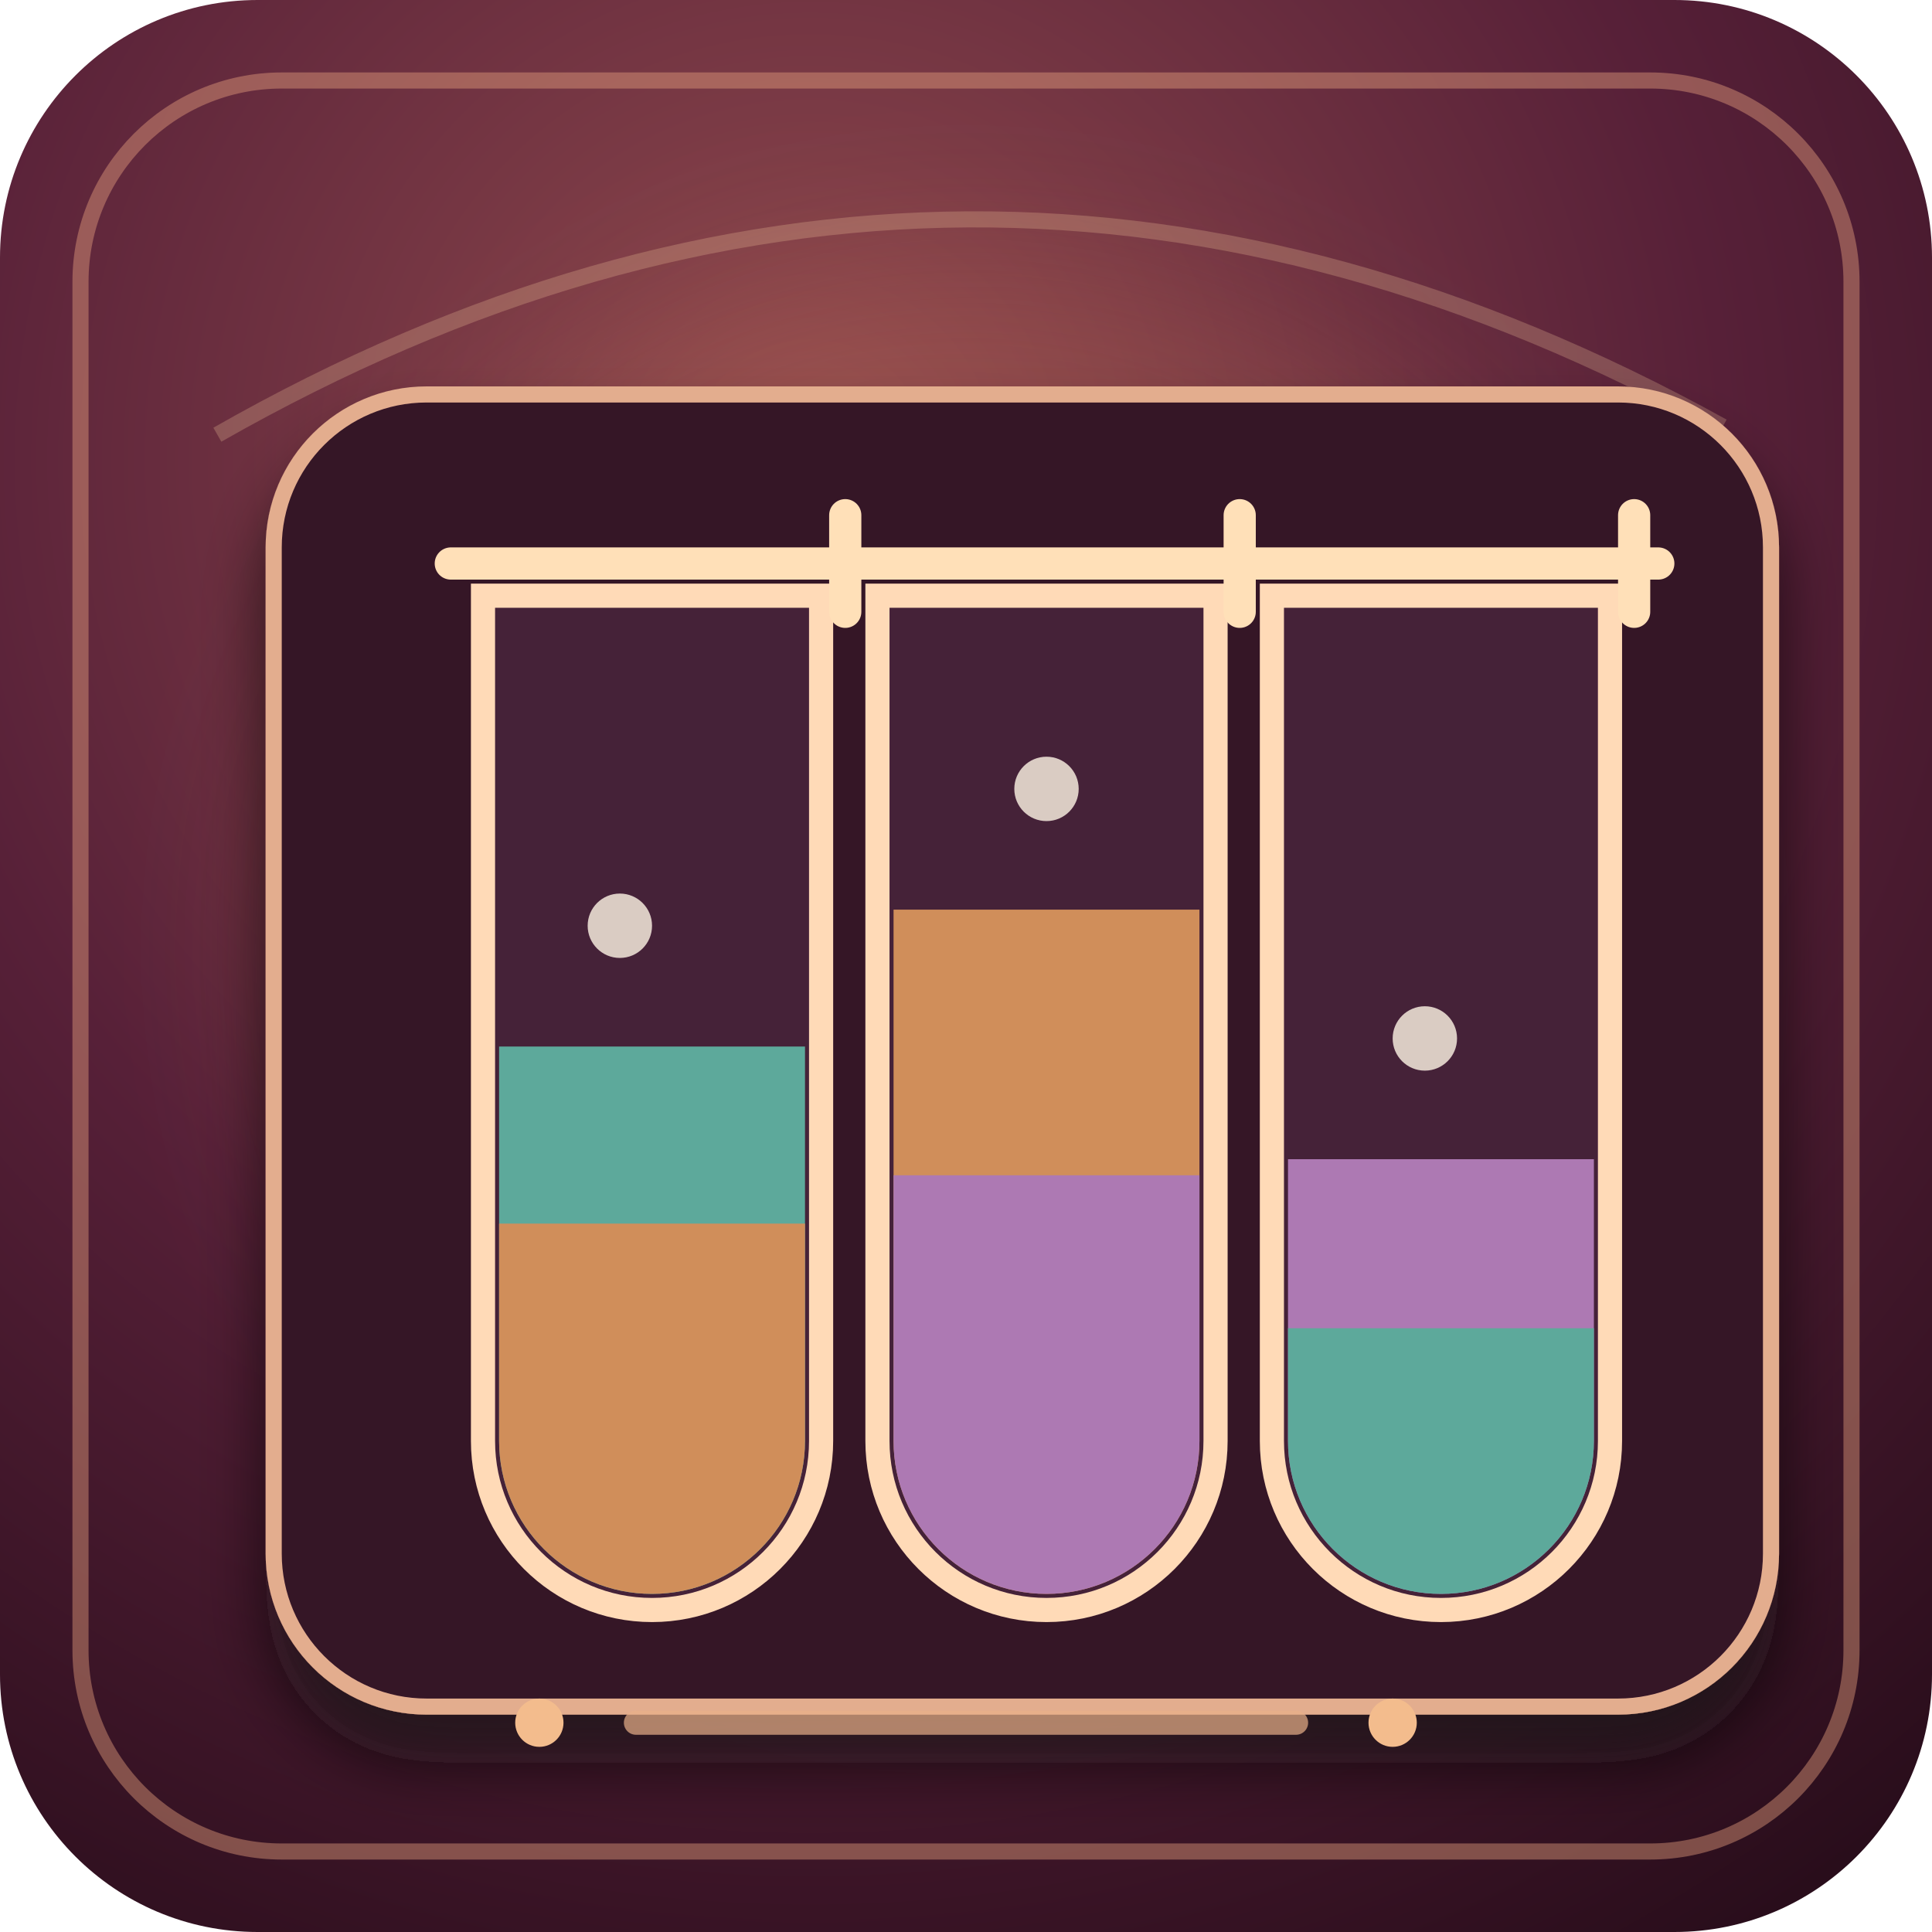
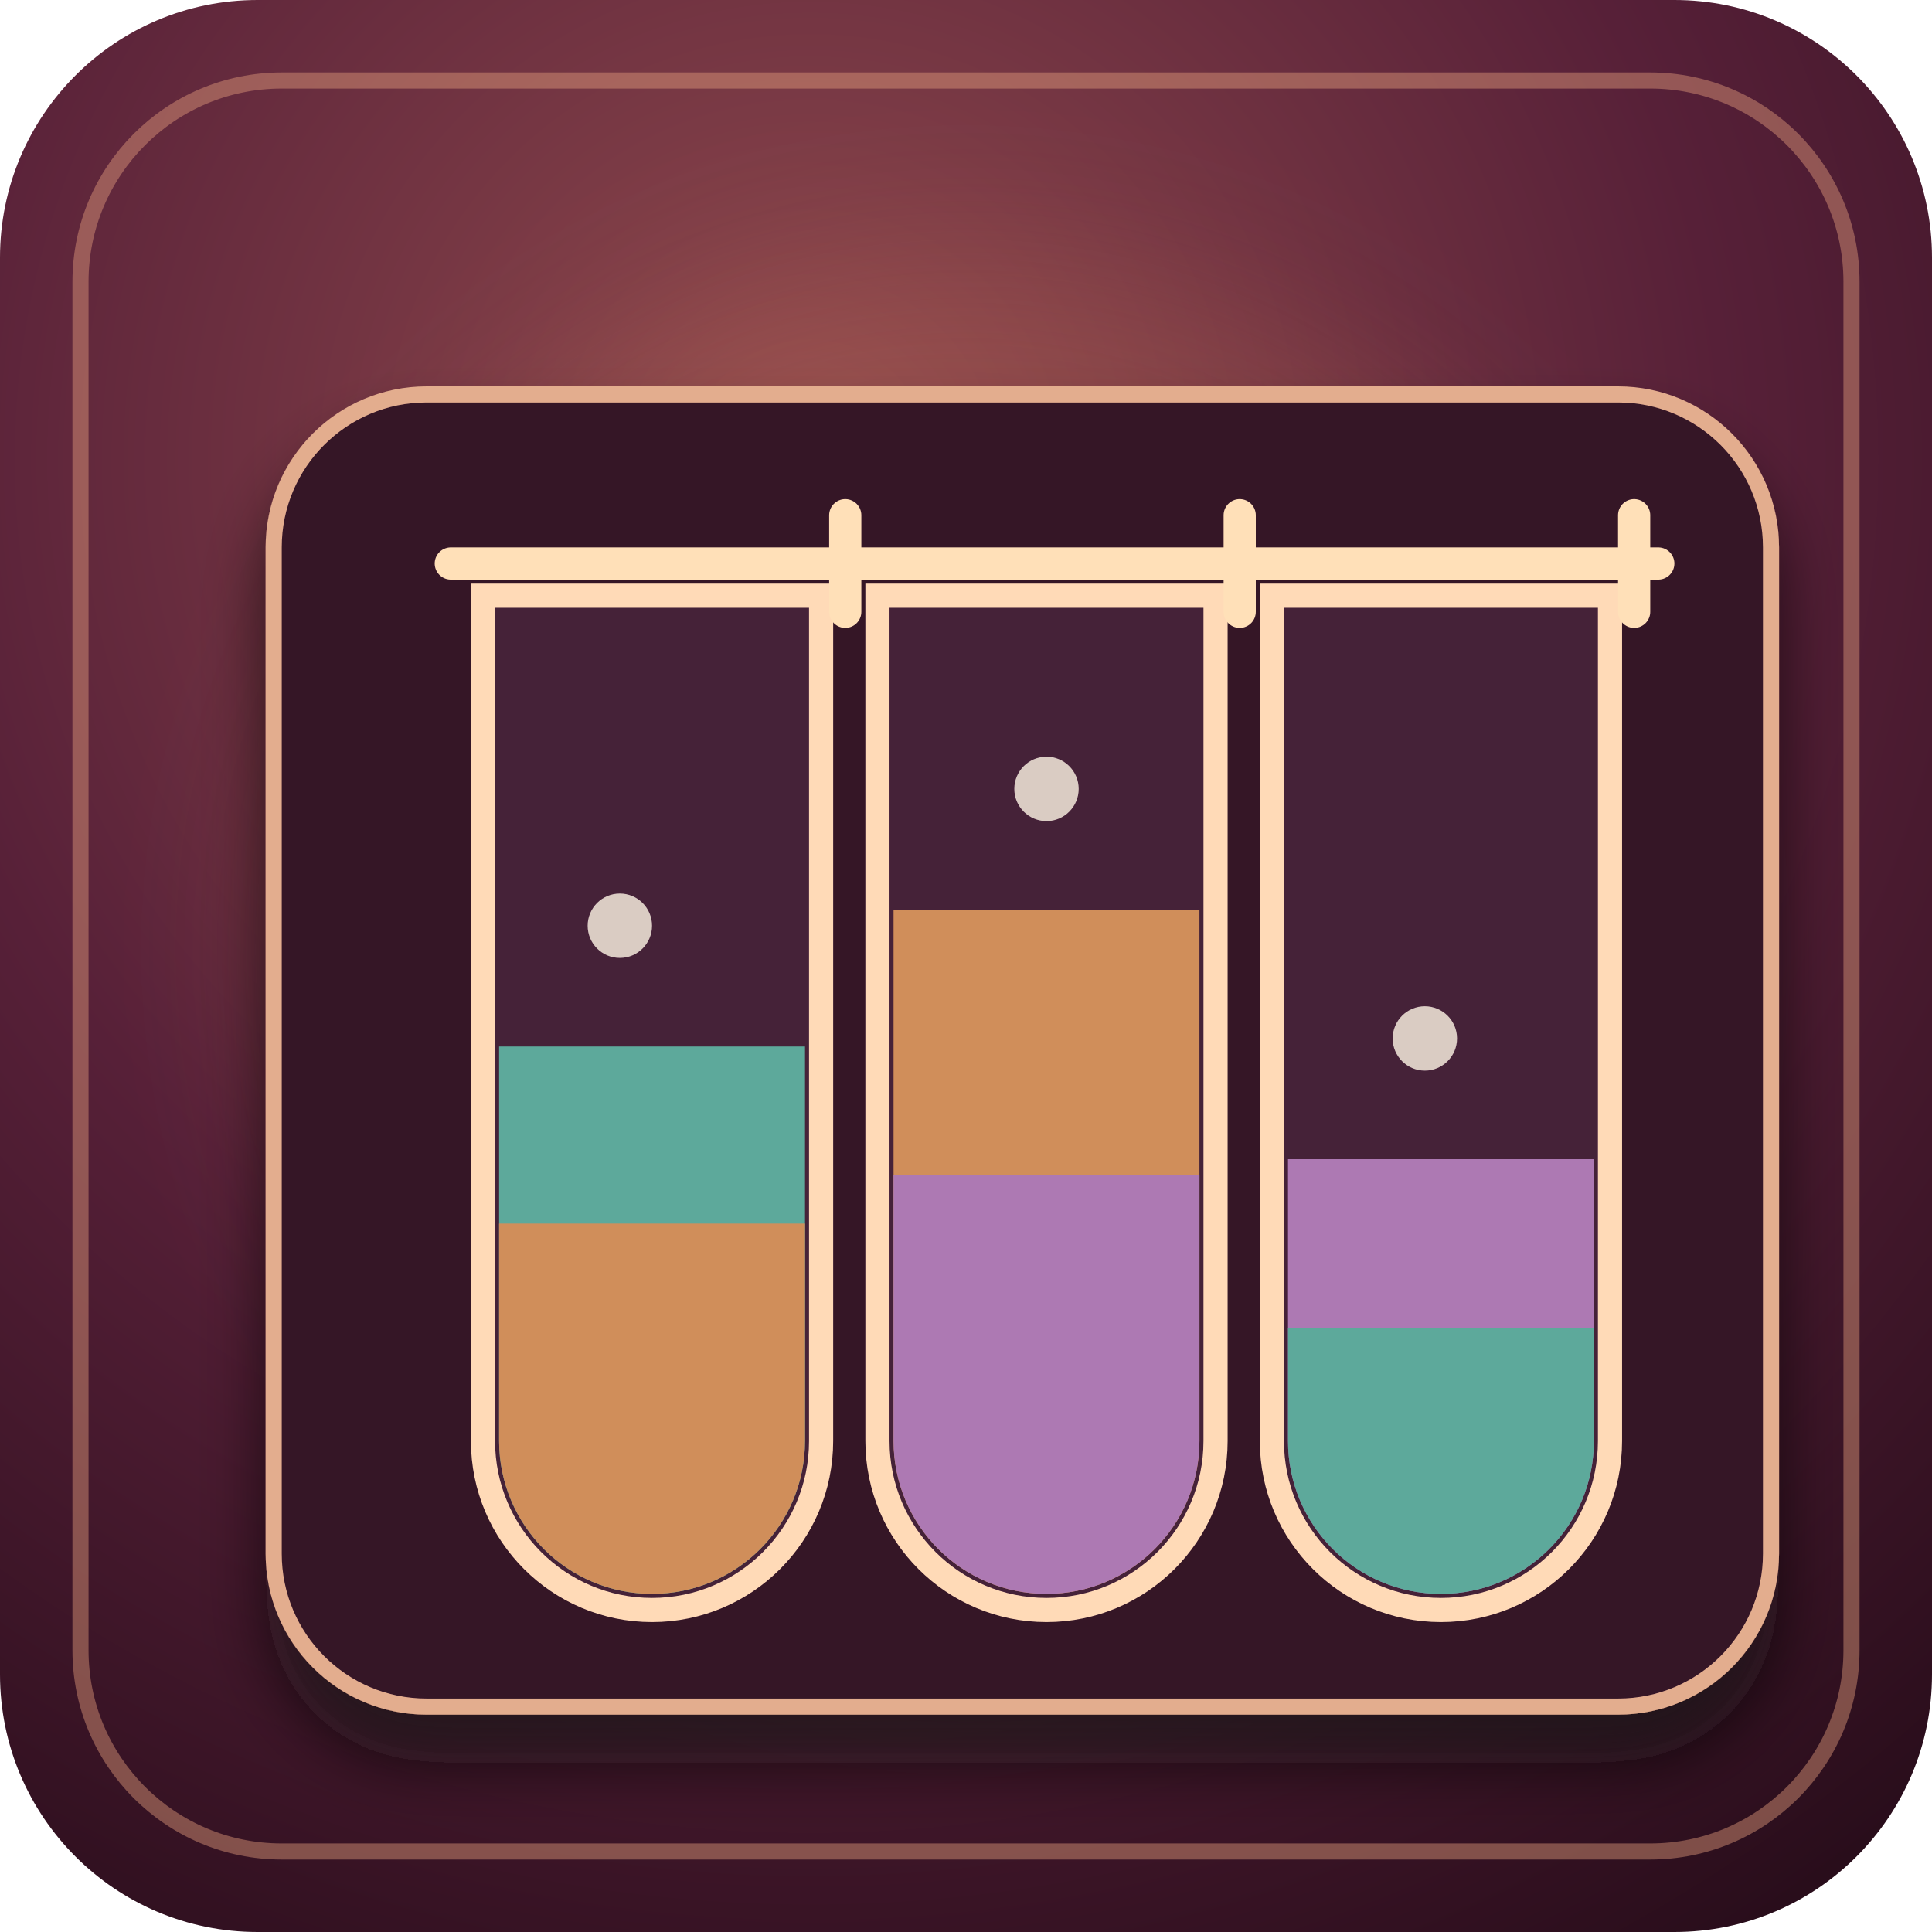
<svg xmlns="http://www.w3.org/2000/svg" viewBox="0 0 240 240" role="img" aria-label="Colour Sort Overview">
  <defs>
    <radialGradient id="bg" cx=".42" cy=".24" r=".94">
      <stop stop-color="#904a4d" />
      <stop offset=".5" stop-color="#572038" />
      <stop offset="1" stop-color="#240b18" />
    </radialGradient>
    <linearGradient id="copper" x1="0" y1="0" x2="1" y2="1">
      <stop stop-color="#ffdab0" />
      <stop offset=".45" stop-color="#d88c63" />
      <stop offset="1" stop-color="#884135" />
    </linearGradient>
    <linearGradient id="panel" x1="0" y1="0" x2="1" y2="1">
      <stop stop-color="#863a4d" />
      <stop offset="1" stop-color="#431b33" />
    </linearGradient>
    <linearGradient id="light" x1="0" y1="0" x2="1" y2="1">
      <stop stop-color="#ffeac5" />
      <stop offset="1" stop-color="#a96854" />
    </linearGradient>
    <filter id="glow" x="-60%" y="-60%" width="220%" height="220%">
      <feGaussianBlur stdDeviation="9" />
    </filter>
    <filter id="shadow" x="-30%" y="-30%" width="160%" height="170%">
      <feDropShadow dx="0" dy="6" stdDeviation="4" flood-color="#190813" flood-opacity=".65" />
    </filter>
  </defs>
  <rect width="240" height="240" rx="32" fill="url(#bg)" />
  <circle cx="120" cy="118" r="86" fill="#cb7658" opacity=".19" filter="url(#glow)" />
  <rect x="10" y="10" width="220" height="220" rx="25" fill="none" stroke="#e59f7d" stroke-opacity=".44" stroke-width="2" />
-   <path d="M27 54Q120 1 214 53" fill="none" stroke="#ffd5a6" stroke-opacity=".24" stroke-width="2" />
  <g filter="url(#shadow)">
    <g transform="translate(21 35)">
      <rect x="13" y="14" width="186" height="163" rx="19" fill="#351528" stroke="#e3ad8e" stroke-width="2" />
      <g stroke="#ffdab7" stroke-width="3">
        <path d="M39 39h42v105a21 21 0 0 1-42 0Z" fill="#452039" />
        <path d="M88 39h42v105a21 21 0 0 1-42 0Z" fill="#452039" />
        <path d="M137 39h42v105a21 21 0 0 1-42 0Z" fill="#452039" />
      </g>
      <g>
        <path d="M41 95h38v49a19 19 0 0 1-38 0Z" fill="#5da99b" />
        <path d="M90 78h38v66a19 19 0 0 1-38 0Z" fill="#d08e5a" />
        <path d="M139 109h38v35a19 19 0 0 1-38 0Z" fill="#ad79b3" />
        <path d="M41 117h38v27a19 19 0 0 1-38 0Z" fill="#d08e5a" />
        <path d="M90 111h38v33a19 19 0 0 1-38 0Z" fill="#ad79b3" />
        <path d="M139 130h38v14a19 19 0 0 1-38 0Z" fill="#5da99b" />
      </g>
      <path d="M35 35h52m-3-6v12M84 35h52m-3-6v12M133 35h52m-3-6v12" stroke="#ffe0b8" stroke-width="4" stroke-linecap="round" />
      <g fill="#fff7e6" opacity=".8">
        <circle cx="56" cy="80" r="4" />
        <circle cx="109" cy="63" r="4" />
        <circle cx="156" cy="94" r="4" />
      </g>
    </g>
  </g>
-   <path d="M79 214H161" stroke="#e8b08a" stroke-opacity=".7" stroke-width="3" stroke-linecap="round" />
-   <circle cx="67" cy="214" r="3" fill="#f3bc8d" />
-   <circle cx="173" cy="214" r="3" fill="#f3bc8d" />
</svg>
